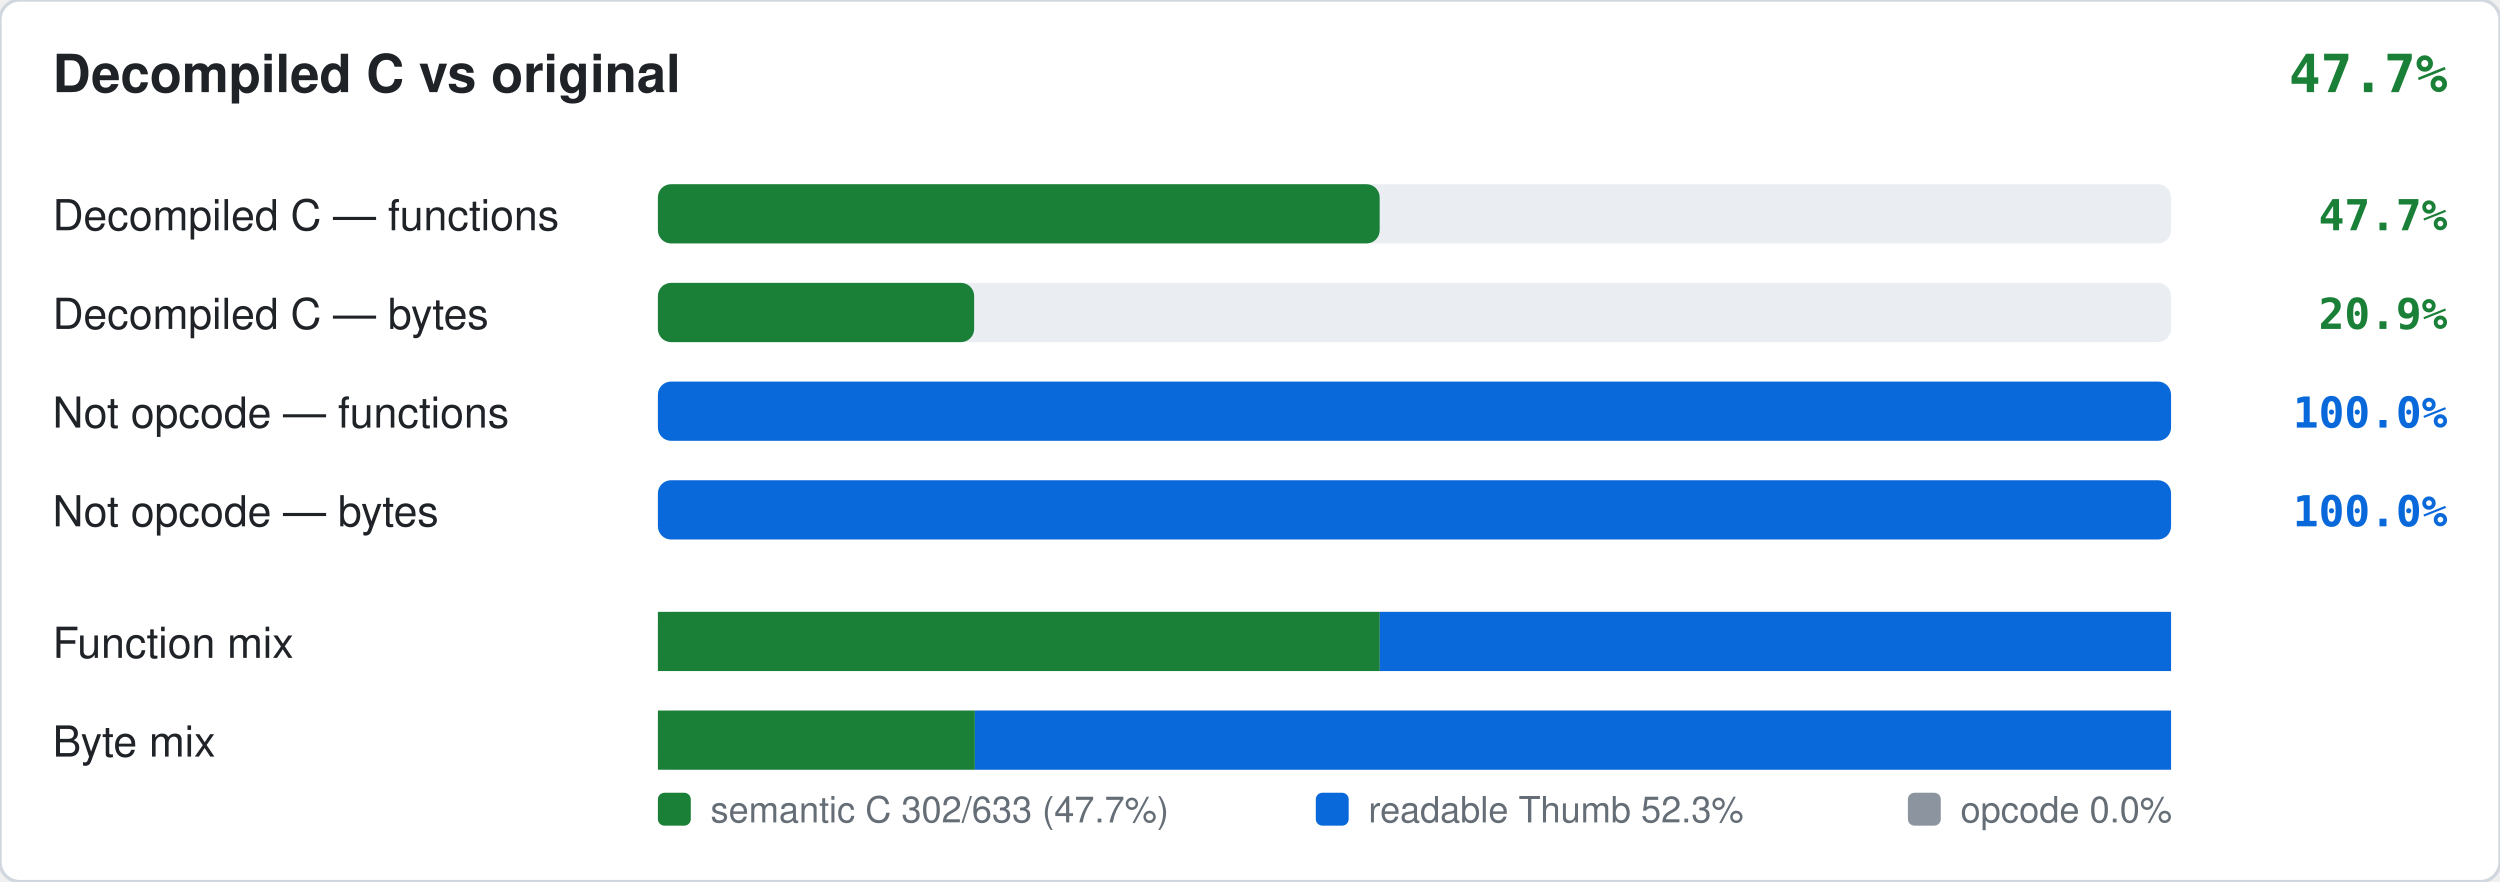
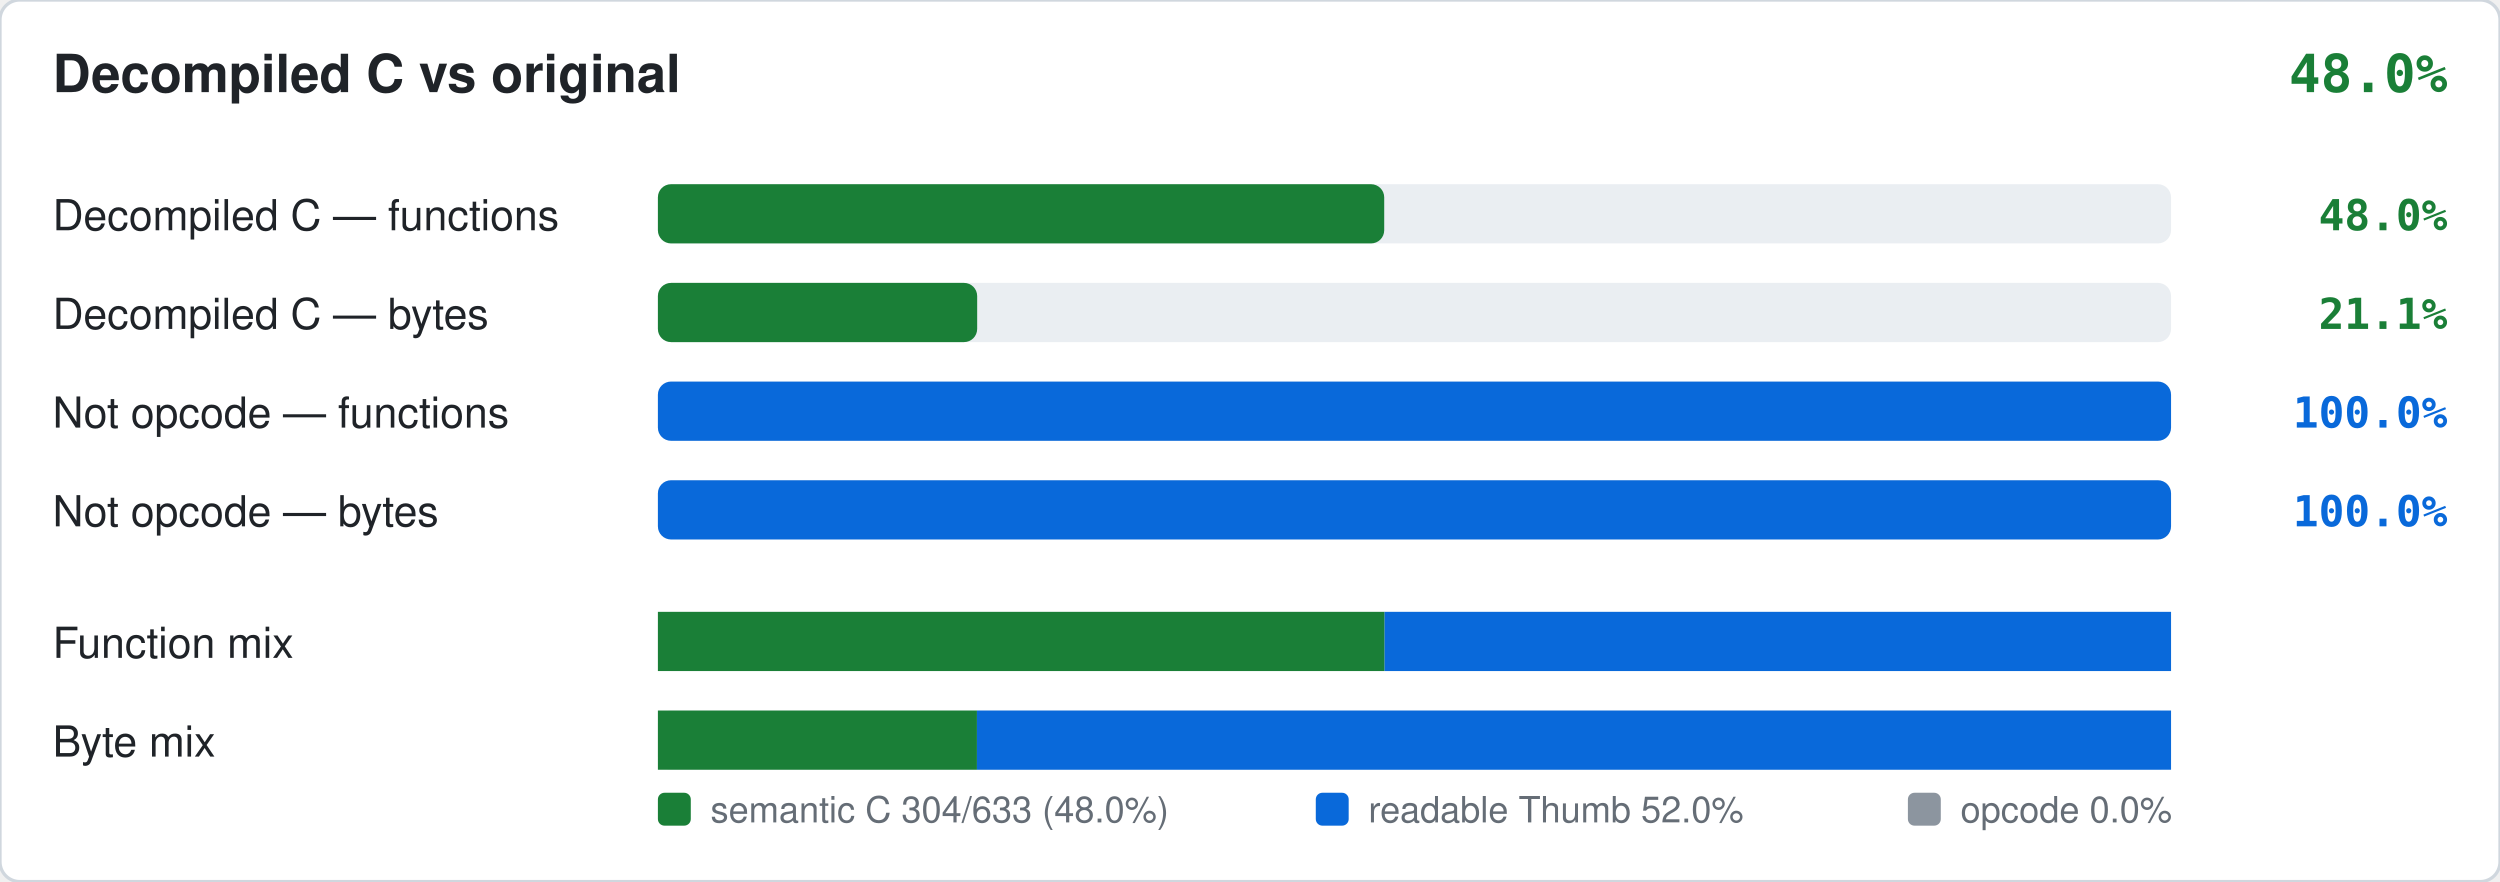
- <svg xmlns="http://www.w3.org/2000/svg" width="760" height="268" viewBox="0 0 760 268" role="img" aria-label="Decompiled C 47.7% functions, 20.9% bytes (302/633, 18,910/90,272)">
+ <svg xmlns="http://www.w3.org/2000/svg" width="760" height="268" viewBox="0 0 760 268" role="img" aria-label="Decompiled C 48.0% functions, 21.1% bytes (304/633, 19,034/90,272)">
  <rect width="760" height="268" rx="6" fill="#ffffff" stroke="#d0d7de" />
  <text x="16" y="28" font-family="-apple-system,BlinkMacSystemFont,Segoe UI,Helvetica,Arial,sans-serif" font-size="16" font-weight="600" fill="#1f2328">Decompiled C vs original</text>
-   <text x="744" y="28" text-anchor="end" font-family="ui-monospace,SFMono-Regular,Menlo,Consolas,monospace" font-size="16" font-weight="700" fill="#1a7f37">47.7%</text>
+   <text x="744" y="28" text-anchor="end" font-family="ui-monospace,SFMono-Regular,Menlo,Consolas,monospace" font-size="16" font-weight="700" fill="#1a7f37">48.0%</text>
  <text x="16" y="70" font-family="-apple-system,BlinkMacSystemFont,Segoe UI,Helvetica,Arial,sans-serif" font-size="13" fill="#1f2328">Decompiled C — functions</text>
  <rect x="200.00" y="56.00" width="460.00" height="18.00" rx="4" fill="#eaeef2" />
-   <rect x="200.00" y="56.00" width="219.42" height="18.00" rx="4" fill="#1a7f37" />
-   <text x="744" y="70" text-anchor="end" font-family="ui-monospace,SFMono-Regular,Menlo,Consolas,monospace" font-size="13" font-weight="700" fill="#1a7f37">47.7%</text>
+   <rect x="200.00" y="56.00" width="220.80" height="18.00" rx="4" fill="#1a7f37" />
+   <text x="744" y="70" text-anchor="end" font-family="ui-monospace,SFMono-Regular,Menlo,Consolas,monospace" font-size="13" font-weight="700" fill="#1a7f37">48.0%</text>
  <text x="16" y="100" font-family="-apple-system,BlinkMacSystemFont,Segoe UI,Helvetica,Arial,sans-serif" font-size="13" fill="#1f2328">Decompiled C — bytes</text>
  <rect x="200.00" y="86.00" width="460.00" height="18.00" rx="4" fill="#eaeef2" />
-   <rect x="200.00" y="86.00" width="96.14" height="18.00" rx="4" fill="#1a7f37" />
-   <text x="744" y="100" text-anchor="end" font-family="ui-monospace,SFMono-Regular,Menlo,Consolas,monospace" font-size="13" font-weight="700" fill="#1a7f37">20.9%</text>
+   <rect x="200.00" y="86.00" width="97.06" height="18.00" rx="4" fill="#1a7f37" />
+   <text x="744" y="100" text-anchor="end" font-family="ui-monospace,SFMono-Regular,Menlo,Consolas,monospace" font-size="13" font-weight="700" fill="#1a7f37">21.1%</text>
  <text x="16" y="130" font-family="-apple-system,BlinkMacSystemFont,Segoe UI,Helvetica,Arial,sans-serif" font-size="13" fill="#1f2328">Not opcode — functions</text>
  <rect x="200.00" y="116.00" width="460.00" height="18.00" rx="4" fill="#eaeef2" />
  <rect x="200.00" y="116.00" width="460.00" height="18.00" rx="4" fill="#0969da" />
  <text x="744" y="130" text-anchor="end" font-family="ui-monospace,SFMono-Regular,Menlo,Consolas,monospace" font-size="13" font-weight="700" fill="#0969da">100.0%</text>
  <text x="16" y="160" font-family="-apple-system,BlinkMacSystemFont,Segoe UI,Helvetica,Arial,sans-serif" font-size="13" fill="#1f2328">Not opcode — bytes</text>
  <rect x="200.00" y="146.00" width="460.00" height="18.00" rx="4" fill="#eaeef2" />
  <rect x="200.00" y="146.00" width="460.00" height="18.00" rx="4" fill="#0969da" />
  <text x="744" y="160" text-anchor="end" font-family="ui-monospace,SFMono-Regular,Menlo,Consolas,monospace" font-size="13" font-weight="700" fill="#0969da">100.0%</text>
  <text x="16" y="200" font-family="-apple-system,BlinkMacSystemFont,Segoe UI,Helvetica,Arial,sans-serif" font-size="13" fill="#1f2328">Function mix</text>
  <rect x="200.00" y="186.00" width="460.00" height="18.00" rx="4" fill="#eaeef2" />
-   <rect x="200.00" y="186.00" width="219.46" height="18.00" fill="#1a7f37" />
-   <rect x="419.46" y="186.00" width="240.54" height="18.00" fill="#0969da" />
+   <rect x="200.00" y="186.00" width="220.92" height="18.00" fill="#1a7f37" />
+   <rect x="420.92" y="186.00" width="239.08" height="18.00" fill="#0969da" />
  <text x="16" y="230" font-family="-apple-system,BlinkMacSystemFont,Segoe UI,Helvetica,Arial,sans-serif" font-size="13" fill="#1f2328">Byte mix</text>
  <rect x="200.00" y="216.00" width="460.00" height="18.00" rx="4" fill="#eaeef2" />
-   <rect x="200.00" y="216.00" width="96.36" height="18.00" fill="#1a7f37" />
-   <rect x="296.36" y="216.00" width="363.64" height="18.00" fill="#0969da" />
+   <rect x="200.00" y="216.00" width="96.99" height="18.00" fill="#1a7f37" />
+   <rect x="296.99" y="216.00" width="363.01" height="18.00" fill="#0969da" />
  <rect x="200" y="241" width="10" height="10" rx="2" fill="#1a7f37" />
-   <text x="216" y="250" font-family="-apple-system,BlinkMacSystemFont,Segoe UI,Helvetica,Arial,sans-serif" font-size="11" fill="#656d76">semantic C 302/633 (47.7%)</text>
+   <text x="216" y="250" font-family="-apple-system,BlinkMacSystemFont,Segoe UI,Helvetica,Arial,sans-serif" font-size="11" fill="#656d76">semantic C 304/633 (48.0%)</text>
  <rect x="400" y="241" width="10" height="10" rx="2" fill="#0969da" />
-   <text x="416" y="250" font-family="-apple-system,BlinkMacSystemFont,Segoe UI,Helvetica,Arial,sans-serif" font-size="11" fill="#656d76">readable Thumb 52.3%</text>
+   <text x="416" y="250" font-family="-apple-system,BlinkMacSystemFont,Segoe UI,Helvetica,Arial,sans-serif" font-size="11" fill="#656d76">readable Thumb 52.0%</text>
  <rect x="580" y="241" width="10" height="10" rx="2" fill="#8c959f" />
  <text x="596" y="250" font-family="-apple-system,BlinkMacSystemFont,Segoe UI,Helvetica,Arial,sans-serif" font-size="11" fill="#656d76">opcode 0.0%</text>
</svg>
